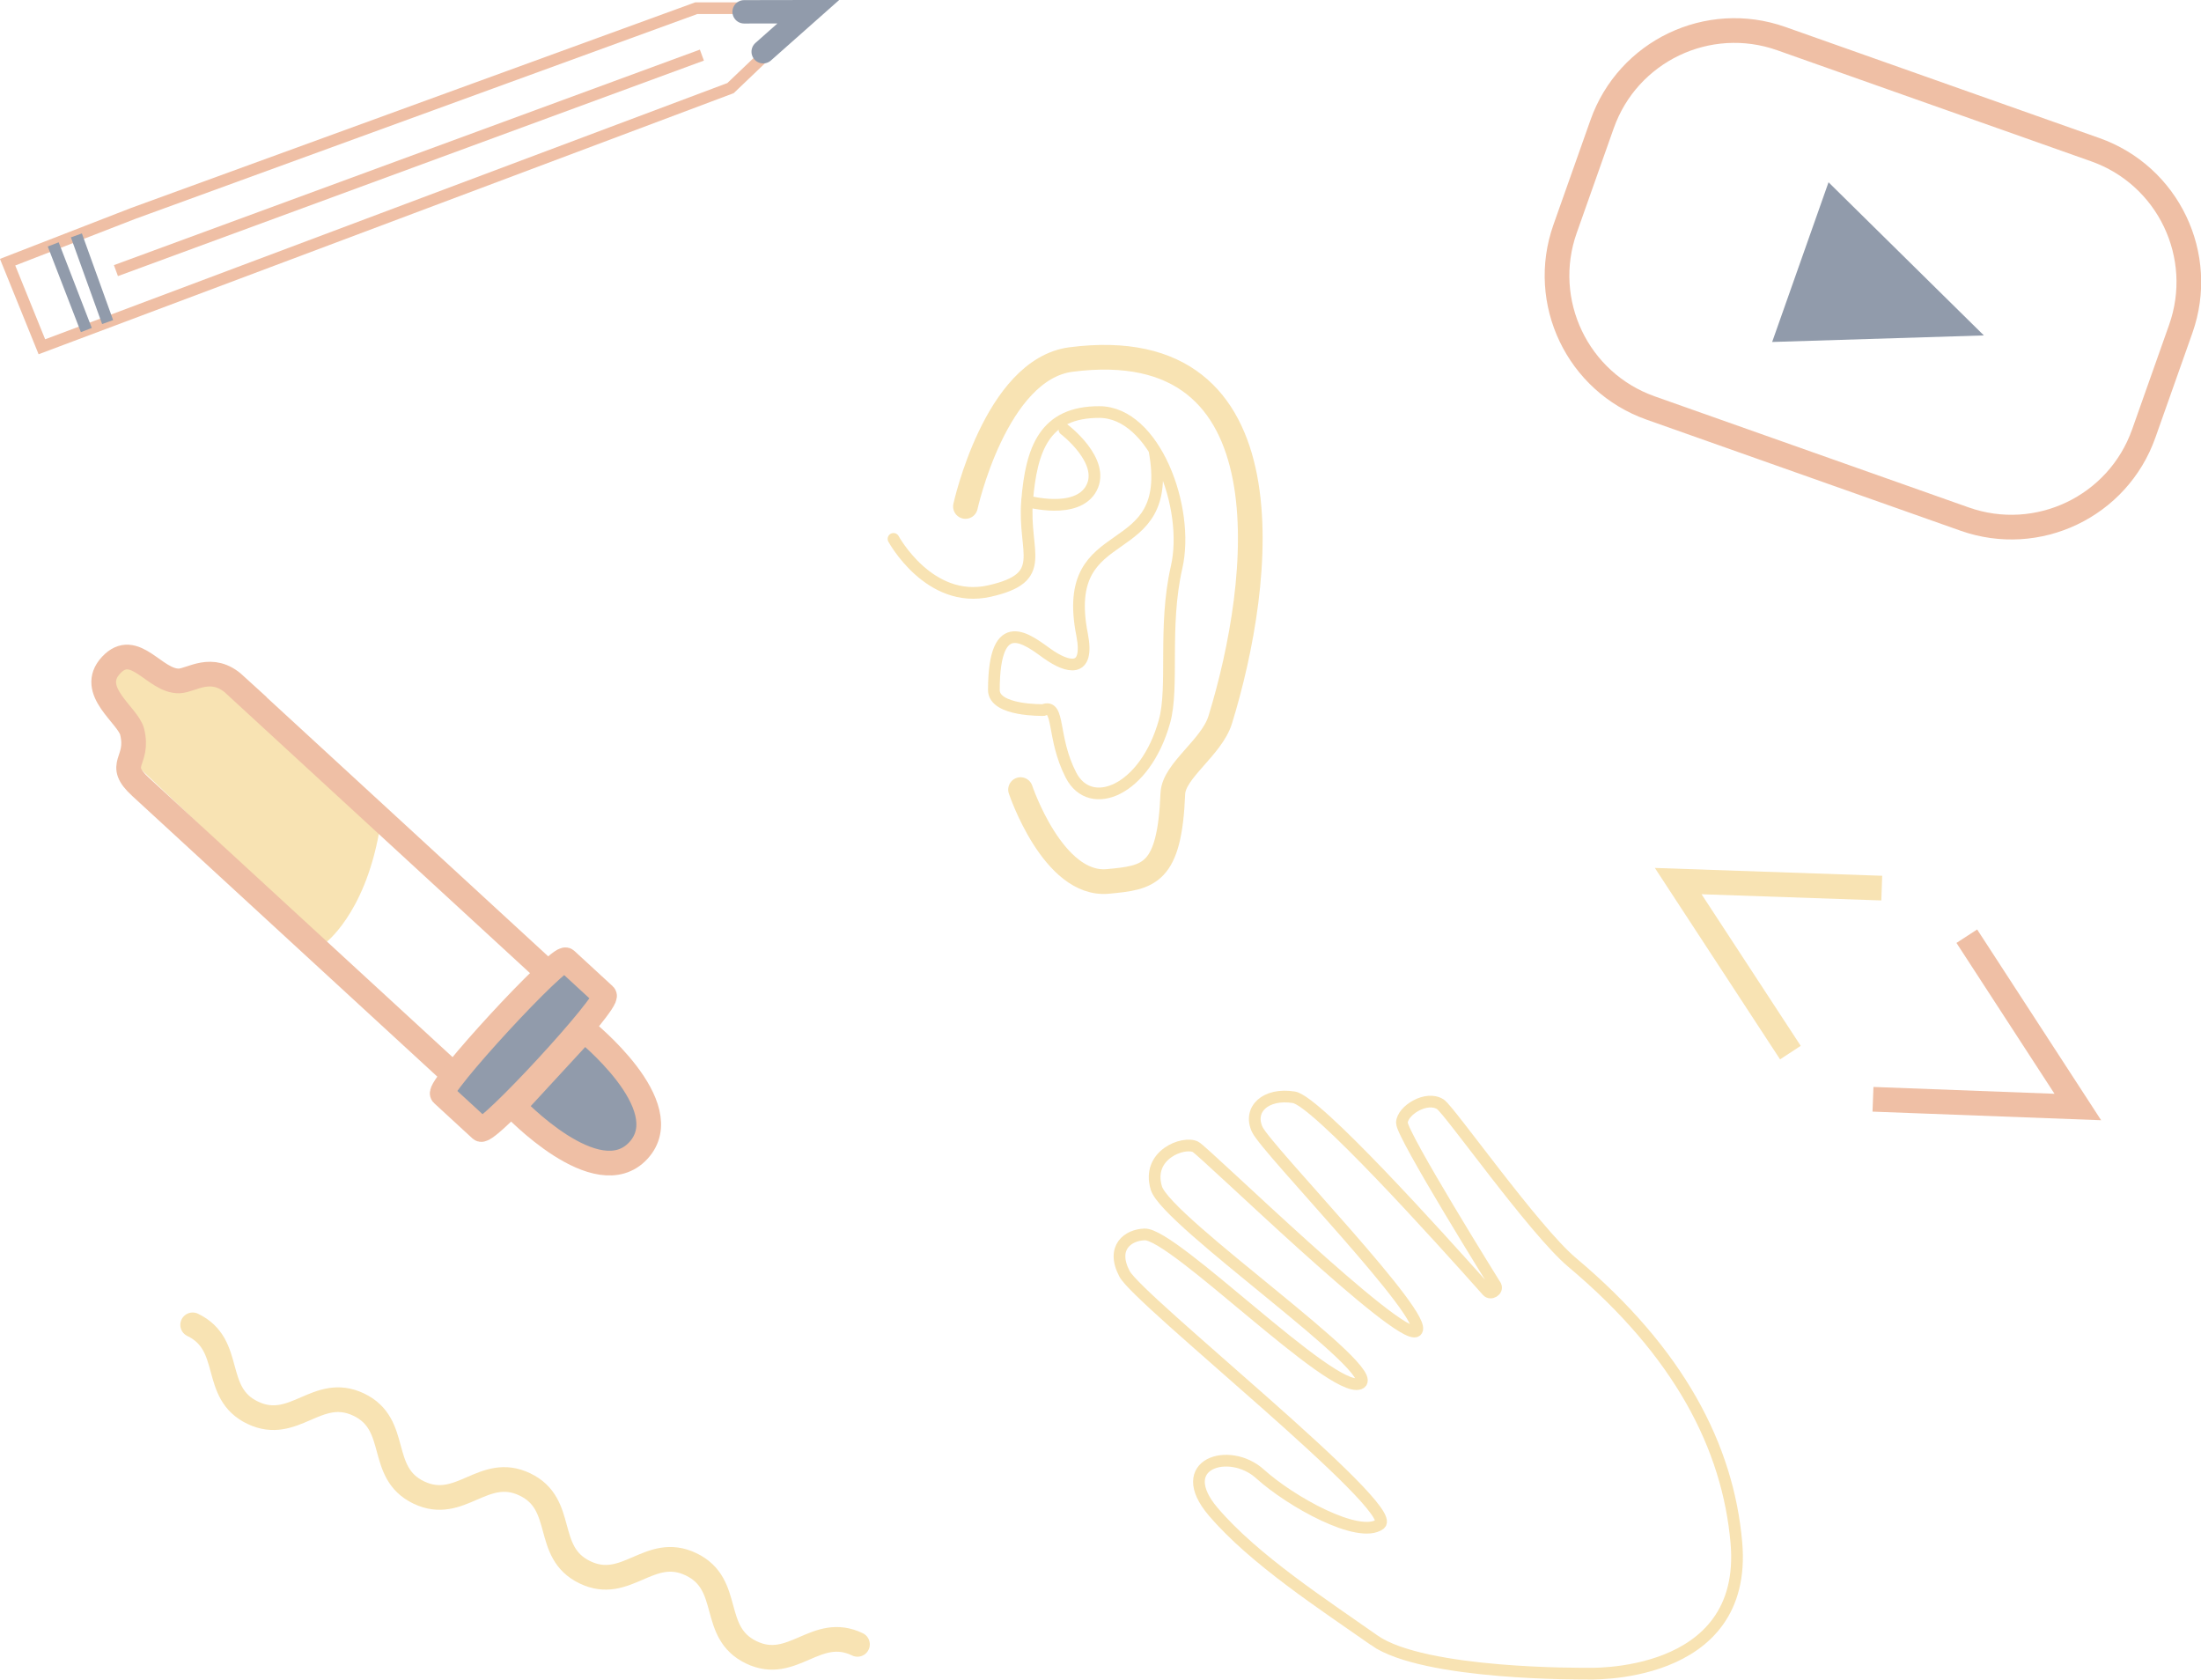
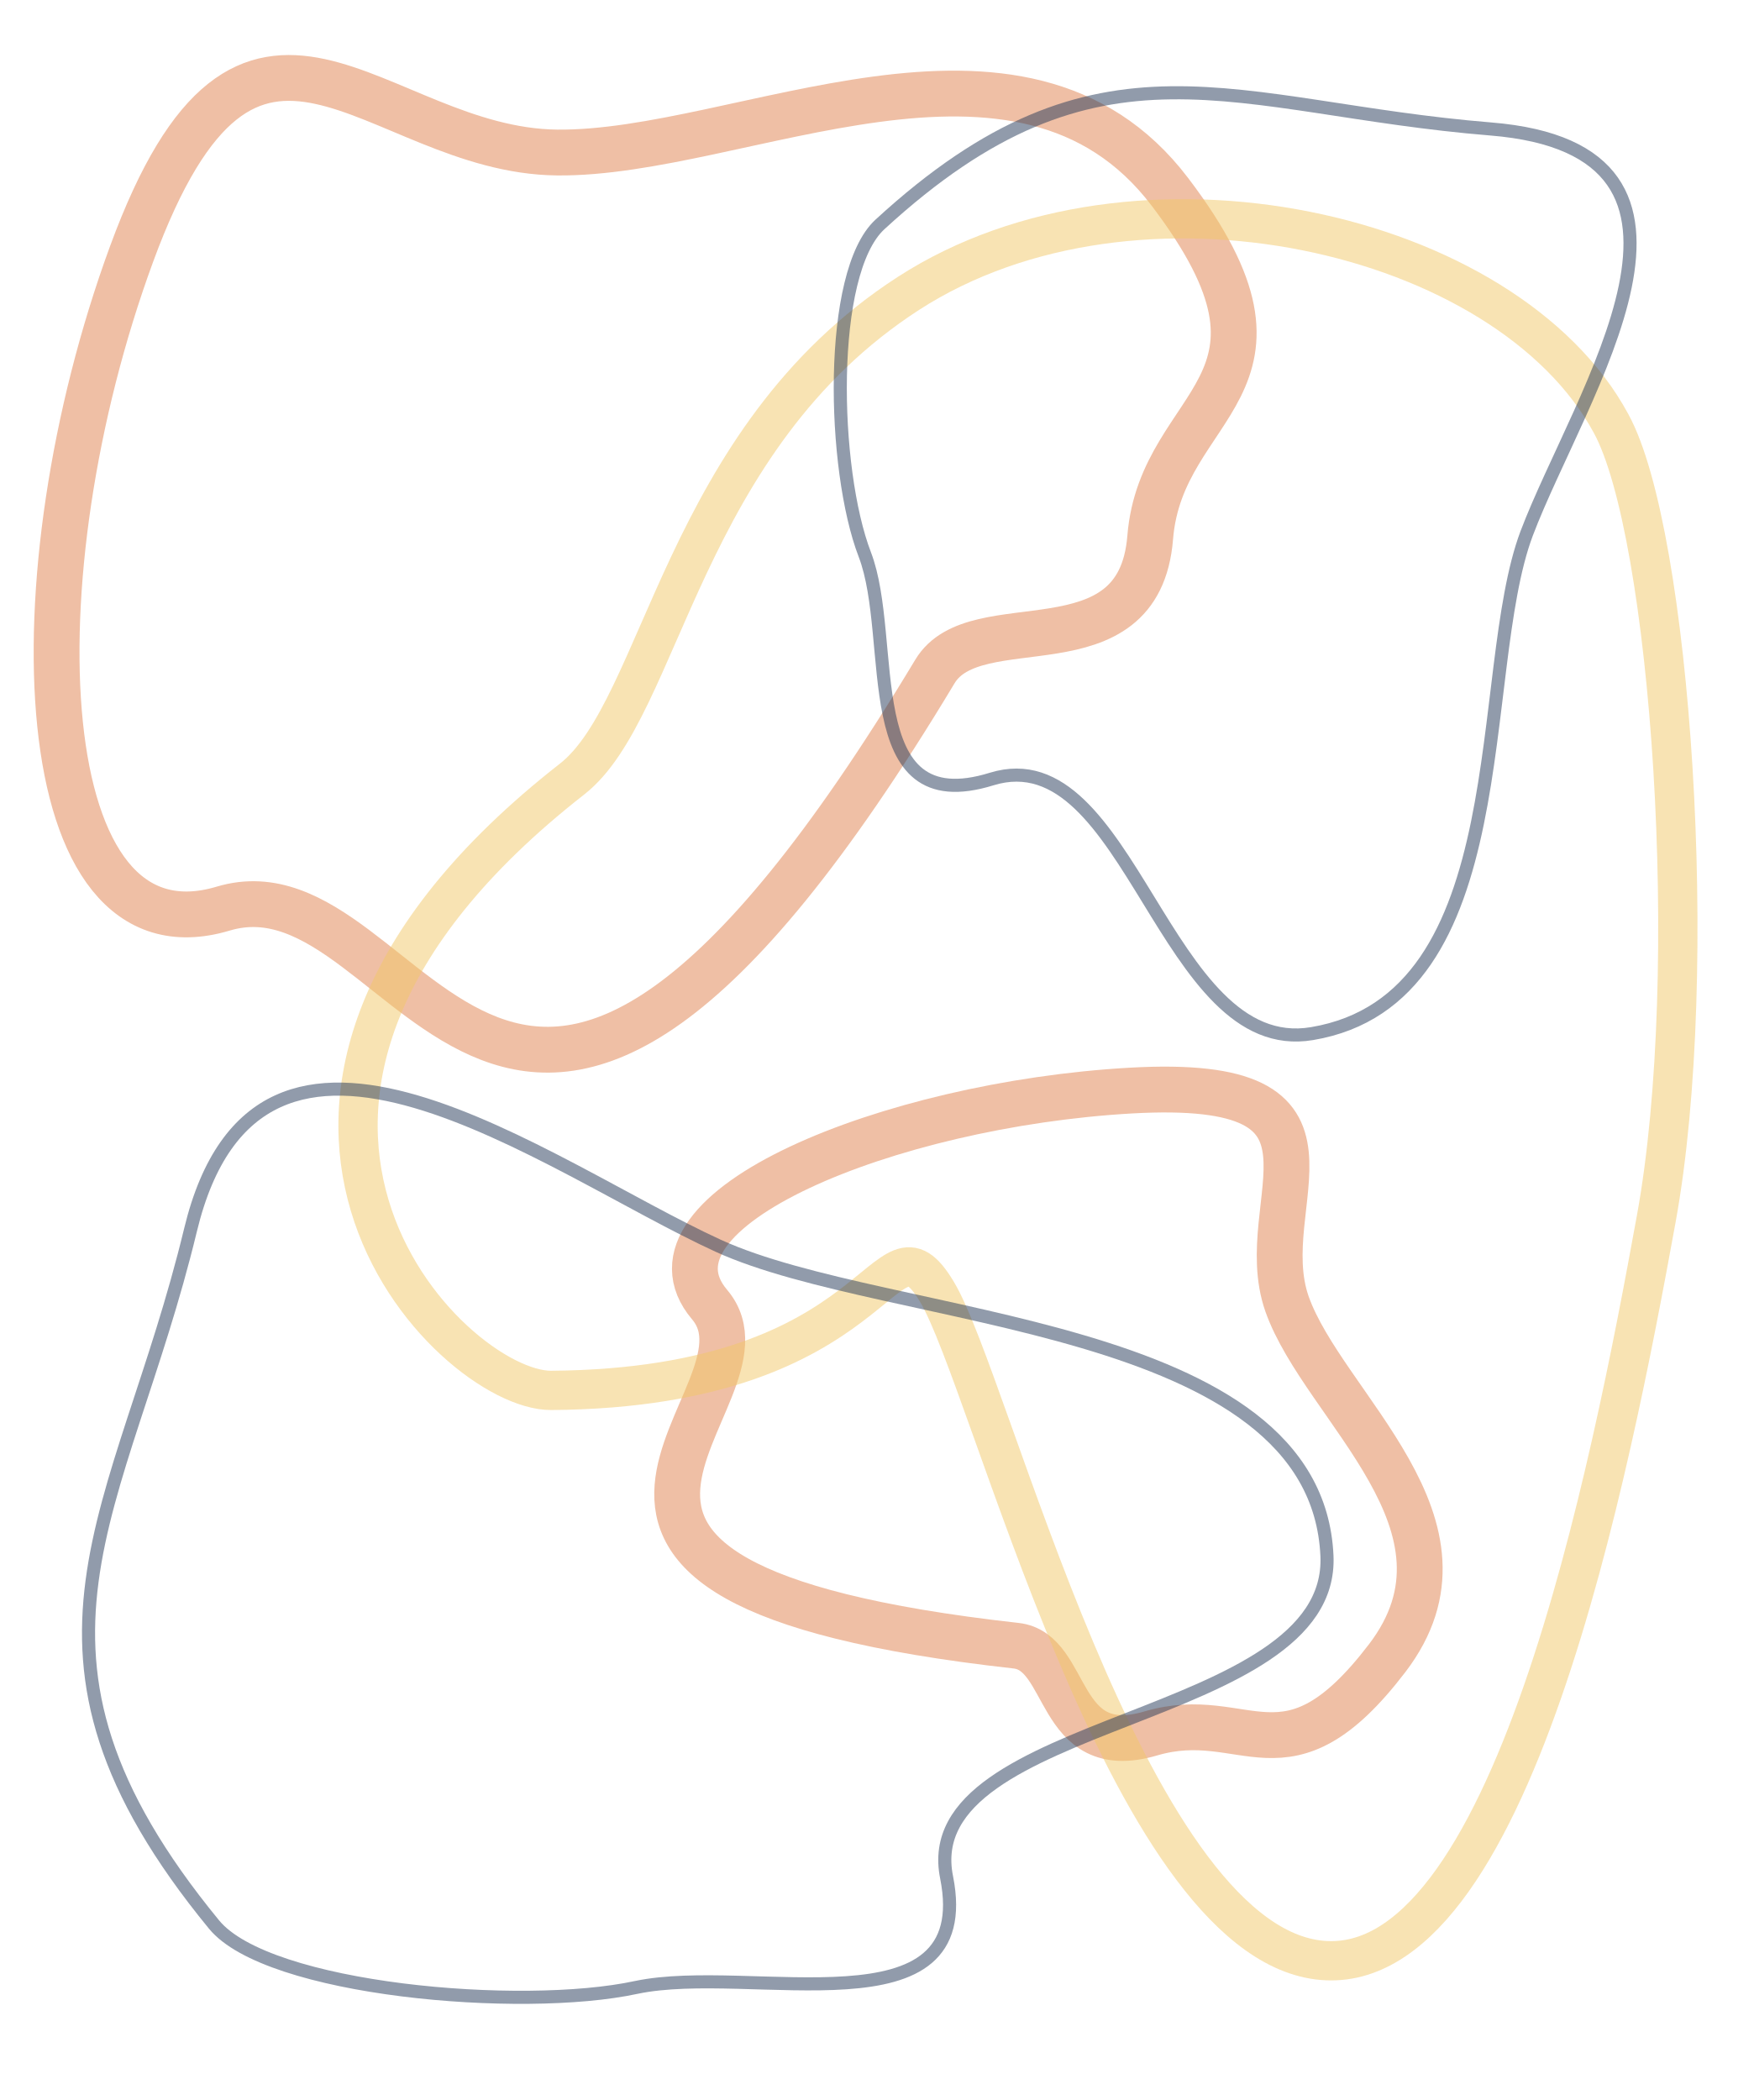
- <svg xmlns="http://www.w3.org/2000/svg" id="a" viewBox="0 0 188.15 143.55">
-   <defs>
-     <style>.b,.c,.d,.e,.f,.g,.h,.i,.j,.k{stroke-miterlimit:10;}.b,.c,.d,.f,.g,.h,.i,.j,.k{fill:none;}.b,.c,.d,.g{stroke:#f1c767;}.b,.g,.h,.l{opacity:.5;}.m{fill:#f1c767;}.n,.e{fill:#243857;}.c,.d,.f{stroke-linecap:round;}.d{stroke-width:2.11px;}.e,.g,.h,.k{stroke-width:2.11px;}.e,.h,.j,.k{stroke:#df804b;}.f{stroke-width:2px;}.f,.i{stroke:#243857;}</style>
-   </defs>
-   <path class="b" d="M117.48,140.2c-4.27-3-10.27-6.88-13.77-10.99s1.38-5.6,4-3.23,8.45,5.61,10.25,4.3-20.64-19.14-21.83-21.4,.31-3.33,1.72-3.37c2.5-.06,15.95,13.62,18.36,12.76s-16.49-13.85-17.36-16.72,2.36-4.04,3.35-3.52c.78,.4,17.54,16.77,18.87,15.74s-12.82-15.54-13.6-17.24,.71-3.13,3.14-2.74c1.91,.31,12.26,11.76,16.53,16.56,.29,.33,.9-.04,.72-.44,0,0-8.05-12.91-8.02-13.95s2.1-2.34,3.29-1.57c.77,.49,8.02,10.79,11.26,13.51,9.19,7.72,13.32,15.8,14.04,23.93,1.06,11.87-12.84,11.22-12.84,11.22,0,0-13.85,.15-18.12-2.85Z" />
-   <g class="l">
-     <polygon class="j" points="11.39 18.24 59.52 .7 69.6 .7 62.45 7.53 3.58 29.64 .65 22.41 11.39 18.24" />
-     <line class="j" x1="9.91" y1="23.13" x2="60" y2="4.71" />
-     <line class="i" x1="4.55" y1="20.89" x2="7.38" y2="28.21" />
-     <line class="i" x1="6.53" y1="20.12" x2="9.2" y2="27.53" />
-     <polyline class="f" points="63.61 1.01 69.1 1 65.24 4.42" />
+ <svg xmlns="http://www.w3.org/2000/svg" version="1.1" id="a" x="0px" y="0px" viewBox="0 0 267.9 320.8" style="enable-background:new 0 0 267.9 320.8;" xml:space="preserve">
+   <style type="text/css">
+ 	.st0{opacity:0.5;fill:none;stroke:#F1C767;stroke-miterlimit:10;enable-background:new    ;}
+ 	.st1{opacity:0.5;}
+ 	.st2{fill:none;stroke:#DF804B;stroke-miterlimit:10;}
+ 	.st3{fill:none;stroke:#243857;stroke-miterlimit:10;}
+ 	.st4{fill:none;stroke:#243857;stroke-width:2;stroke-linecap:round;stroke-miterlimit:10;}
+ 	.st5{fill:#F1C767;}
+ 	.st6{fill:none;stroke:#DF804B;stroke-width:2.11;stroke-miterlimit:10;}
+ 	.st7{fill:#243857;stroke:#DF804B;stroke-width:2.11;stroke-miterlimit:10;}
+ 	.st8{fill:#243857;}
+ 	.st9{opacity:0.5;fill:none;stroke:#F1C767;stroke-width:2.11;stroke-miterlimit:10;enable-background:new    ;}
+ 	.st10{opacity:0.5;fill:none;stroke:#DF804B;stroke-width:2.11;stroke-miterlimit:10;enable-background:new    ;}
+ 	.st11{fill:none;stroke:#F1C767;stroke-width:2.11;stroke-linecap:round;stroke-miterlimit:10;}
+ 	.st12{opacity:0.5;fill:none;stroke:#DF804B;stroke-width:7;stroke-miterlimit:10;}
+ 	.st13{opacity:0.5;fill:none;stroke:#F1C767;stroke-width:6;stroke-miterlimit:10;}
+ 	.st14{opacity:0.5;fill:none;stroke:#243857;stroke-width:2;stroke-miterlimit:10;}
+ </style>
+   <path class="st0" d="M-89.9,140.2c-4.3-3-10.3-6.9-13.8-11s1.4-5.6,4-3.2c2.6,2.4,8.4,5.6,10.2,4.3s-20.6-19.1-21.8-21.4  s0.3-3.3,1.7-3.4c2.5-0.1,15.9,13.6,18.4,12.8s-16.5-13.8-17.4-16.7s2.4-4,3.3-3.5c0.8,0.4,17.5,16.8,18.9,15.7  s-12.8-15.5-13.6-17.2s0.7-3.1,3.1-2.7c1.9,0.3,12.3,11.8,16.5,16.6c0.3,0.3,0.9,0,0.7-0.4c0,0-8.1-12.9-8-13.9s2.1-2.3,3.3-1.6  c0.8,0.5,8,10.8,11.3,13.5c9.2,7.7,13.3,15.8,14,23.9c1.1,11.9-12.8,11.2-12.8,11.2S-85.6,143.2-89.9,140.2L-89.9,140.2z" />
+   <g class="st1">
+     <polygon class="st2" points="-196,18.2 -147.8,0.7 -137.8,0.7 -144.9,7.5 -203.8,29.6 -206.7,22.4  " />
+     <line class="st2" x1="-197.4" y1="23.1" x2="-147.4" y2="4.7" />
+     <line class="st3" x1="-202.8" y1="20.9" x2="-200" y2="28.2" />
+     <line class="st3" x1="-200.8" y1="20.1" x2="-198.2" y2="27.5" />
+     <polyline class="st4" points="-143.7,1 -138.3,1 -142.1,4.4  " />
  </g>
-   <g class="l">
-     <path class="m" d="M20.35,59c2.94,2.78,8.68,7.11,12.05,12.19-1.29,7.05-4.64,9.45-4.64,9.45,0,0-13.19-12.5-16.13-15.28-1.96-1.86,.11-1.72-.27-3.91-.21-1.21-3.43-3.25-1.25-4.84s3.54,1.53,5.61,1.66c1.04,.07,2.86-.94,4.63,.73Z" />
-     <path class="k" d="M20.07,58.53l27.33,25.14-8.05,8.73-27.33-25.14c-2.19-2.01-.09-2.1-.72-4.7-.35-1.44-3.83-3.52-1.81-5.7s3.74,1.42,5.84,1.34c1.05-.04,2.77-1.48,4.75,.33Z" />
-     <path class="e" d="M37.82,93.51c-.55-.5,10.02-11.96,10.56-11.46l3.28,3.02c.55,.5-10.02,11.96-10.56,11.46l-3.28-3.02Z" />
-     <path class="e" d="M49.94,88.03s8.16,6.49,4.63,10.31-10.67-3.76-10.67-3.76l6.04-6.55Z" />
+   <g class="st1">
+     <path class="st5" d="M-187,59c2.9,2.8,8.7,7.1,12.1,12.2c-1.3,7.1-4.6,9.4-4.6,9.4s-13.2-12.5-16.1-15.3c-2-1.9,0.1-1.7-0.3-3.9   c-0.2-1.2-3.4-3.2-1.2-4.8c2.2-1.6,3.5,1.5,5.6,1.7C-190.6,58.3-188.8,57.3-187,59z" />
+     <path class="st6" d="M-187.3,58.5l27.3,25.1l-8.1,8.7l-27.3-25.1c-2.2-2-0.1-2.1-0.7-4.7c-0.4-1.4-3.8-3.5-1.8-5.7s3.7,1.4,5.8,1.3   C-191,58.2-189.3,56.7-187.3,58.5L-187.3,58.5z" />
+     <path class="st7" d="M-169.5,93.5c-0.6-0.5,10-12,10.6-11.5l3.3,3c0.6,0.5-10,12-10.6,11.5L-169.5,93.5z" />
+     <path class="st7" d="M-157.4,88c0,0,8.2,6.5,4.6,10.3s-10.7-3.8-10.7-3.8S-157.4,88-157.4,88z" />
  </g>
-   <g class="l">
-     <rect class="k" x="133.87" y="7.08" width="52.47" height="33.49" rx="12" ry="12" transform="translate(17.11 -52.02) rotate(19.48)" />
-     <polygon class="n" points="156.31 15.58 151.49 29.23 169.59 28.67 156.31 15.58" />
+   <g class="st1">
+     <path class="st6" d="M-55.1,3.3l26.8,9.5c6.2,2.2,9.5,9.1,7.3,15.3l-3.2,8.9c-2.2,6.2-9.1,9.5-15.3,7.3l-26.8-9.5   c-6.2-2.2-9.5-9.1-7.3-15.3l3.2-8.9C-68.2,4.4-61.3,1.1-55.1,3.3z" />
+     <polygon class="st8" points="-51,15.6 -55.9,29.2 -37.8,28.7  " />
  </g>
-   <polyline class="g" points="160.86 75.91 143.46 75.31 153.05 89.97" />
-   <polyline class="h" points="168.13 80.02 177.62 94.62 160.11 93.96" />
-   <g class="l">
-     <path class="d" d="M16.47,113.24c3.55,1.71,1.58,5.81,5.13,7.51s5.52-2.39,9.07-.69,1.58,5.81,5.13,7.51,5.52-2.39,9.07-.69,1.58,5.8,5.13,7.51,5.52-2.39,9.08-.68,1.59,5.81,5.14,7.52,5.53-2.39,9.08-.68" />
+   <polyline class="st9" points="-46.5,75.9 -63.9,75.3 -54.3,90 " />
+   <polyline class="st10" points="-39.2,80 -29.7,94.6 -47.2,94 " />
+   <g class="st1">
+     <path class="st11" d="M-190.9,113.2c3.6,1.7,1.6,5.8,5.1,7.5c3.5,1.7,5.5-2.4,9.1-0.7s1.6,5.8,5.1,7.5s5.5-2.4,9.1-0.7   c3.6,1.7,1.6,5.8,5.1,7.5s5.5-2.4,9.1-0.7s1.6,5.8,5.1,7.5s5.5-2.4,9.1-0.7" />
  </g>
-   <g class="l">
-     <path class="d" d="M82.53,43.29s2.57-11.72,9.02-12.56c19.04-2.46,16.37,19.08,12.76,30.79-.73,2.37-3.97,4.35-4.05,6.3-.28,6.96-2.04,7.19-5.56,7.52-4.69,.43-7.46-7.85-7.46-7.85" />
-     <path class="c" d="M87.8,42.84s4.27,1.2,5.5-1.12-2.31-5.01-2.31-5.01" />
-     <path class="c" d="M98.68,38.45c1.9,10.05-8.18,5.64-6.18,15.79,.66,3.37-1.27,2.83-2.93,1.66s-4.6-3.69-4.61,3.08c0,1.81,4.23,1.71,4.23,1.71,1.44-.58,.69,2.32,2.36,5.56s6.34,1.33,7.99-4.57c.83-2.96-.12-8.11,1.04-13.19s-1.88-13.25-6.59-13.27-5.83,3.16-6.19,7.61,1.93,6.53-3.22,7.69-8.2-4.46-8.2-4.46" />
+   <g class="st1">
+     <path class="st5" d="M-124.8,43.3c0,0,2.6-11.7,9-12.6c19-2.5,16.4,19.1,12.8,30.8c-0.7,2.4-4,4.4-4.1,6.3c-0.3,7-2,7.2-5.6,7.5   c-4.7,0.4-7.5-7.8-7.5-7.8" />
+     <path class="st5" d="M-119.6,42.8c0,0,4.3,1.2,5.5-1.1s-2.3-5-2.3-5" />
+     <path class="st5" d="M-108.7,38.5c1.9,10-8.2,5.6-6.2,15.8c0.7,3.4-1.3,2.8-2.9,1.7s-4.6-3.7-4.6,3.1c0,1.8,4.2,1.7,4.2,1.7   c1.4-0.6,0.7,2.3,2.4,5.6s6.3,1.3,8-4.6c0.8-3-0.1-8.1,1-13.2s-1.9-13.2-6.6-13.3s-5.8,3.2-6.2,7.6s1.9,6.5-3.2,7.7   s-8.2-4.5-8.2-4.5" />
  </g>
+   <path class="st12" d="M20.1,38.8c-18.1,49.3-15.7,108.9,14,100c29.7-8.9,42.5,73.9,108.7-36.2c6.2-10.4,31.2,0.6,32.9-20.5  s25.8-22.8,3-52.8s-65.6-5.7-93.6-6S38.2-10.5,20.1,38.8z" />
+   <path class="st12" d="M172.7,166.6c-36.9,2.1-76.5,18.3-64.3,32.7s-40.9,42.3,46.8,52.1c8.3,0.9,6,17.7,20.6,13.4  s20.6,8.8,36.1-11.5c15.5-20.3-9.7-38.3-15.3-54.1C191.1,183.5,209.6,164.5,172.7,166.6z" />
+   <path class="st13" d="M138.8,44.8c-34.7,22.4-37.6,63.4-51.4,74.2c-62.8,49.1-18.6,93.5-3.2,93.4c51.6-0.4,50.6-28.9,58.9-15.1  c8.3,13.7,28.7,98.3,58.2,102.1c29.5,3.8,44.8-75.3,51.7-113.2s2.2-104.9-6.9-121.5C230.2,35.2,173.5,22.4,138.8,44.8z" />
+   <path class="st14" d="M29.1,187.9C18.6,231.4-1.7,252.1,32.7,294c8.2,10,46.9,13.4,64.5,9.6c17.6-3.7,52.2,7.4,47.4-16.8  c-5-24.6,59.2-23.4,58.1-49.1c-1.6-36.1-66.8-35.4-93-47.4S39.6,144.4,29.1,187.9z" />
+   <path class="st14" d="M227.7,19.7c-39.4-3.2-59.6-16.4-93.3,14.6c-8,7.4-7.3,37.4-2.3,50.4c5,13-1.5,40.8,19.4,34.3  c21.2-6.5,26.3,42.7,48.9,38.9c31.7-5.3,24.8-55.1,32.8-76.4C241.3,60.1,267.1,22.9,227.7,19.7z" />
</svg>
